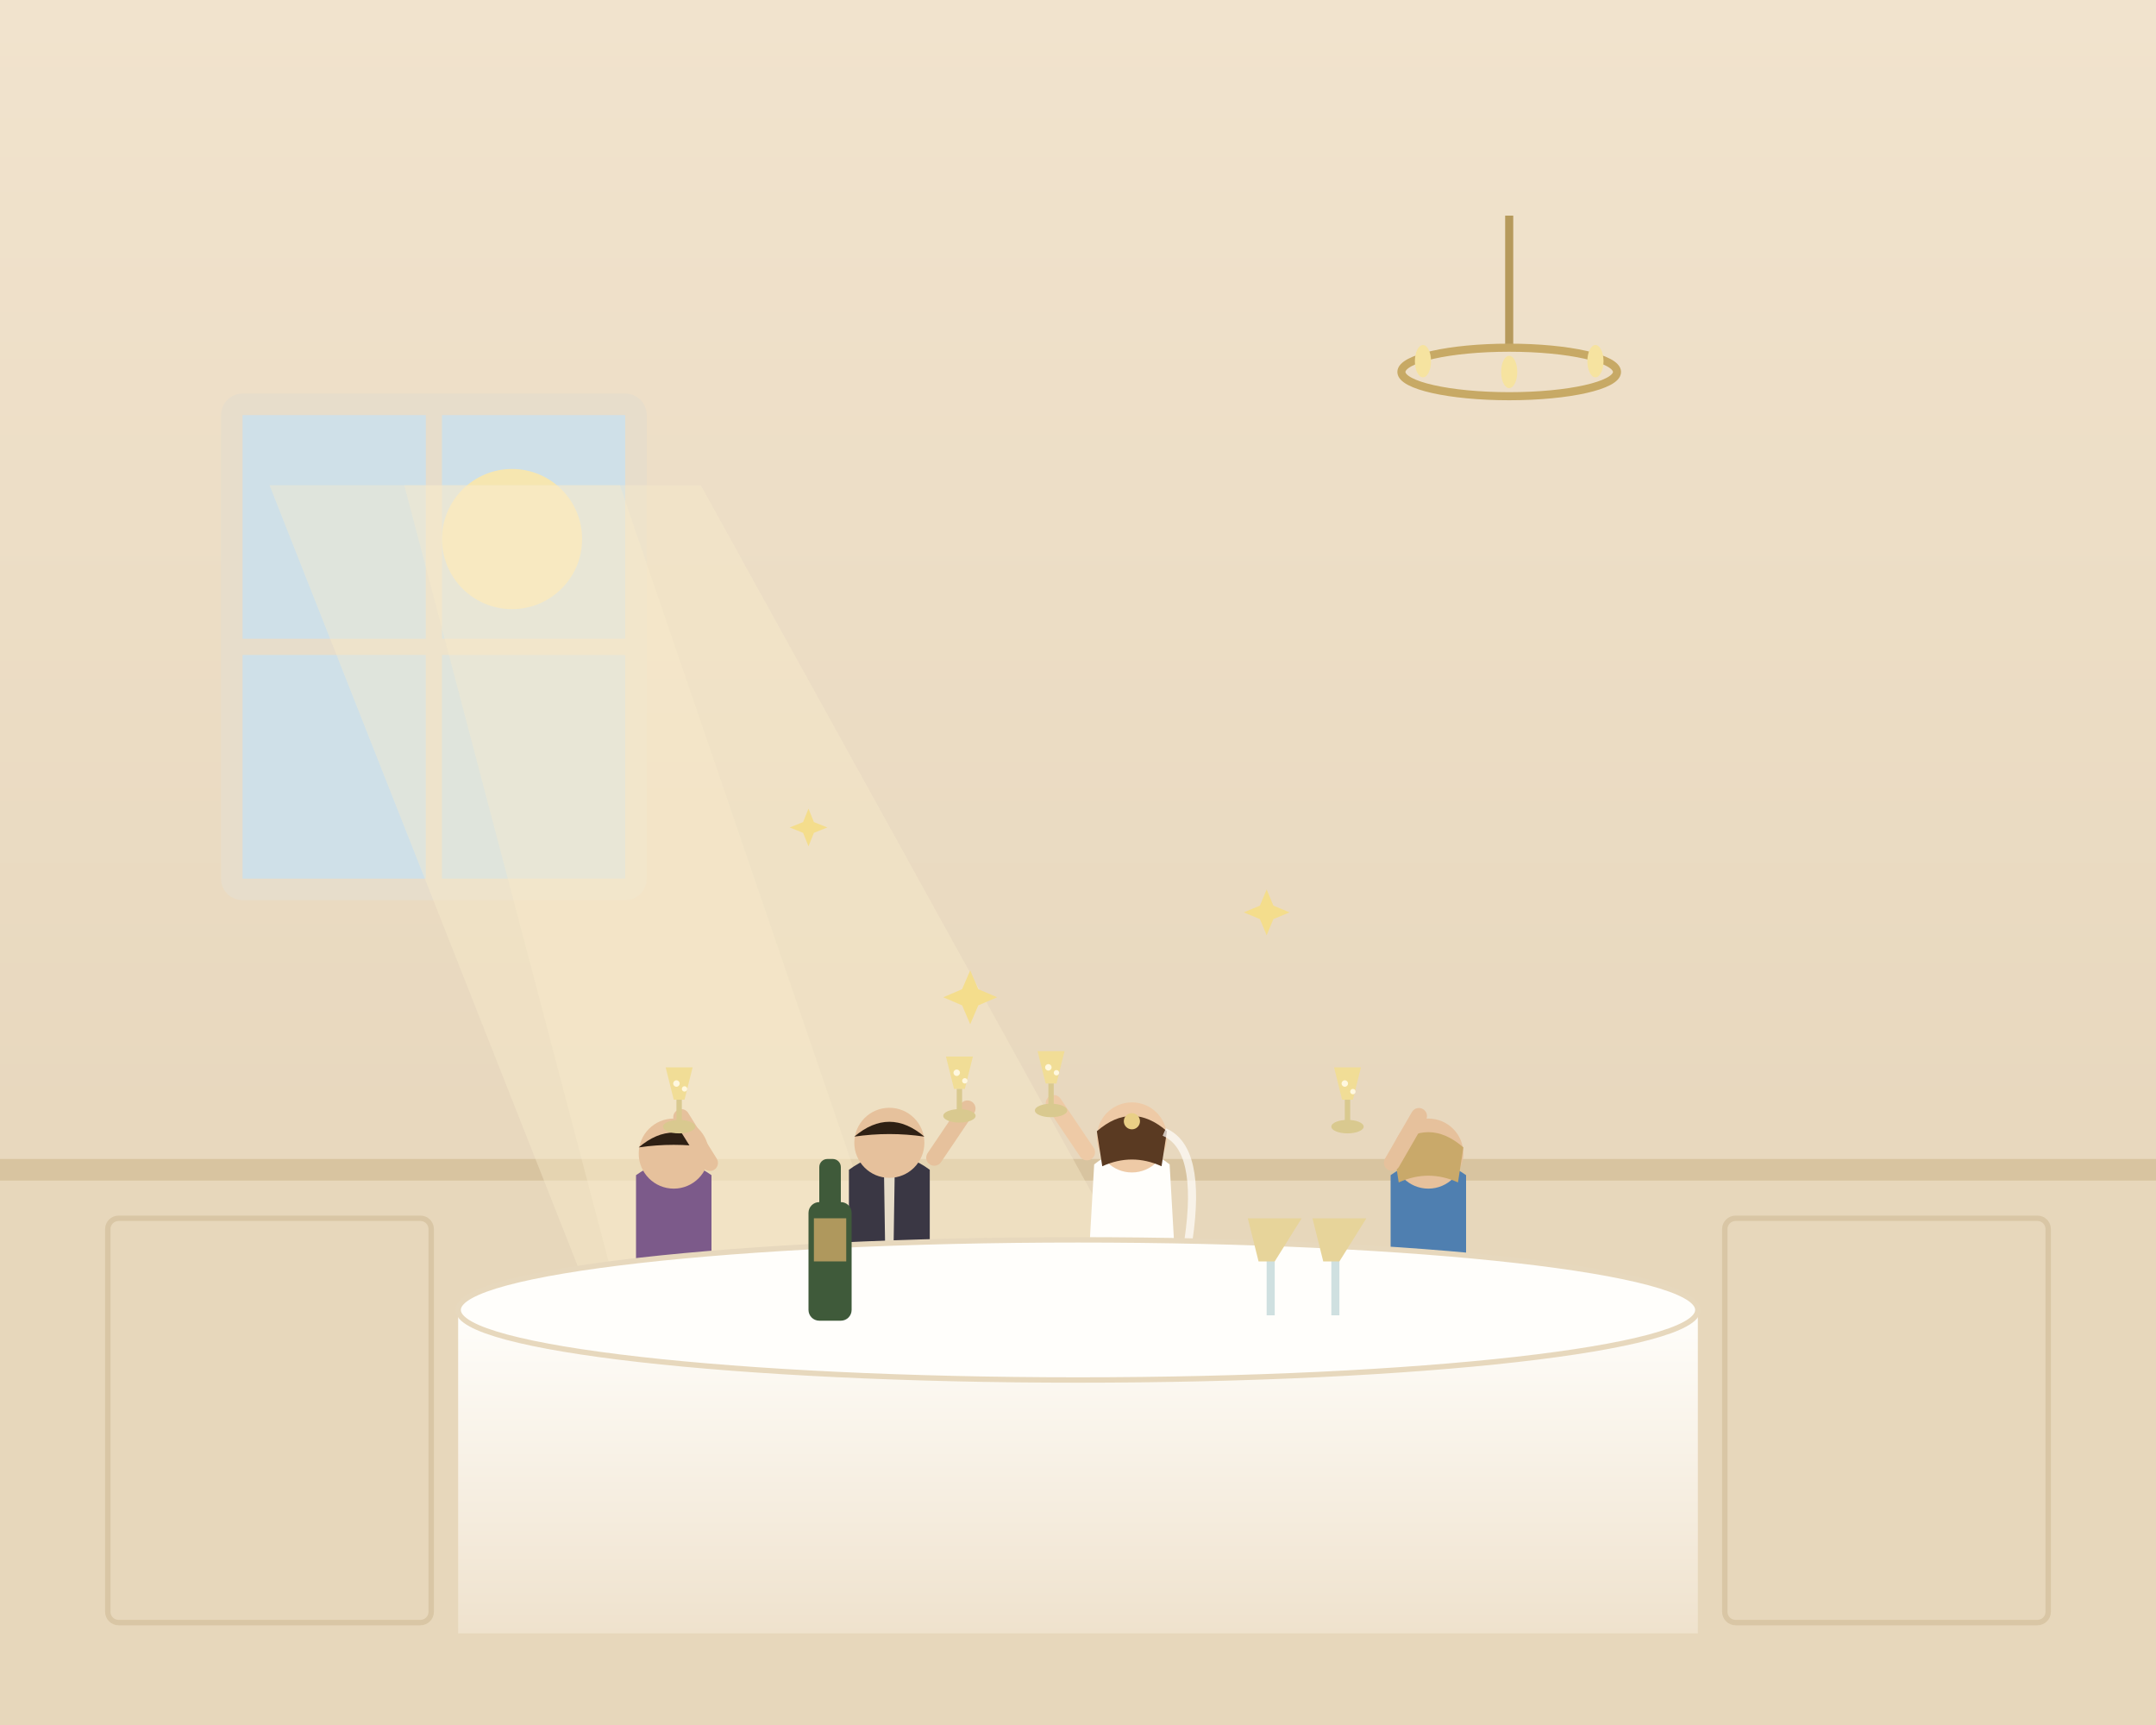
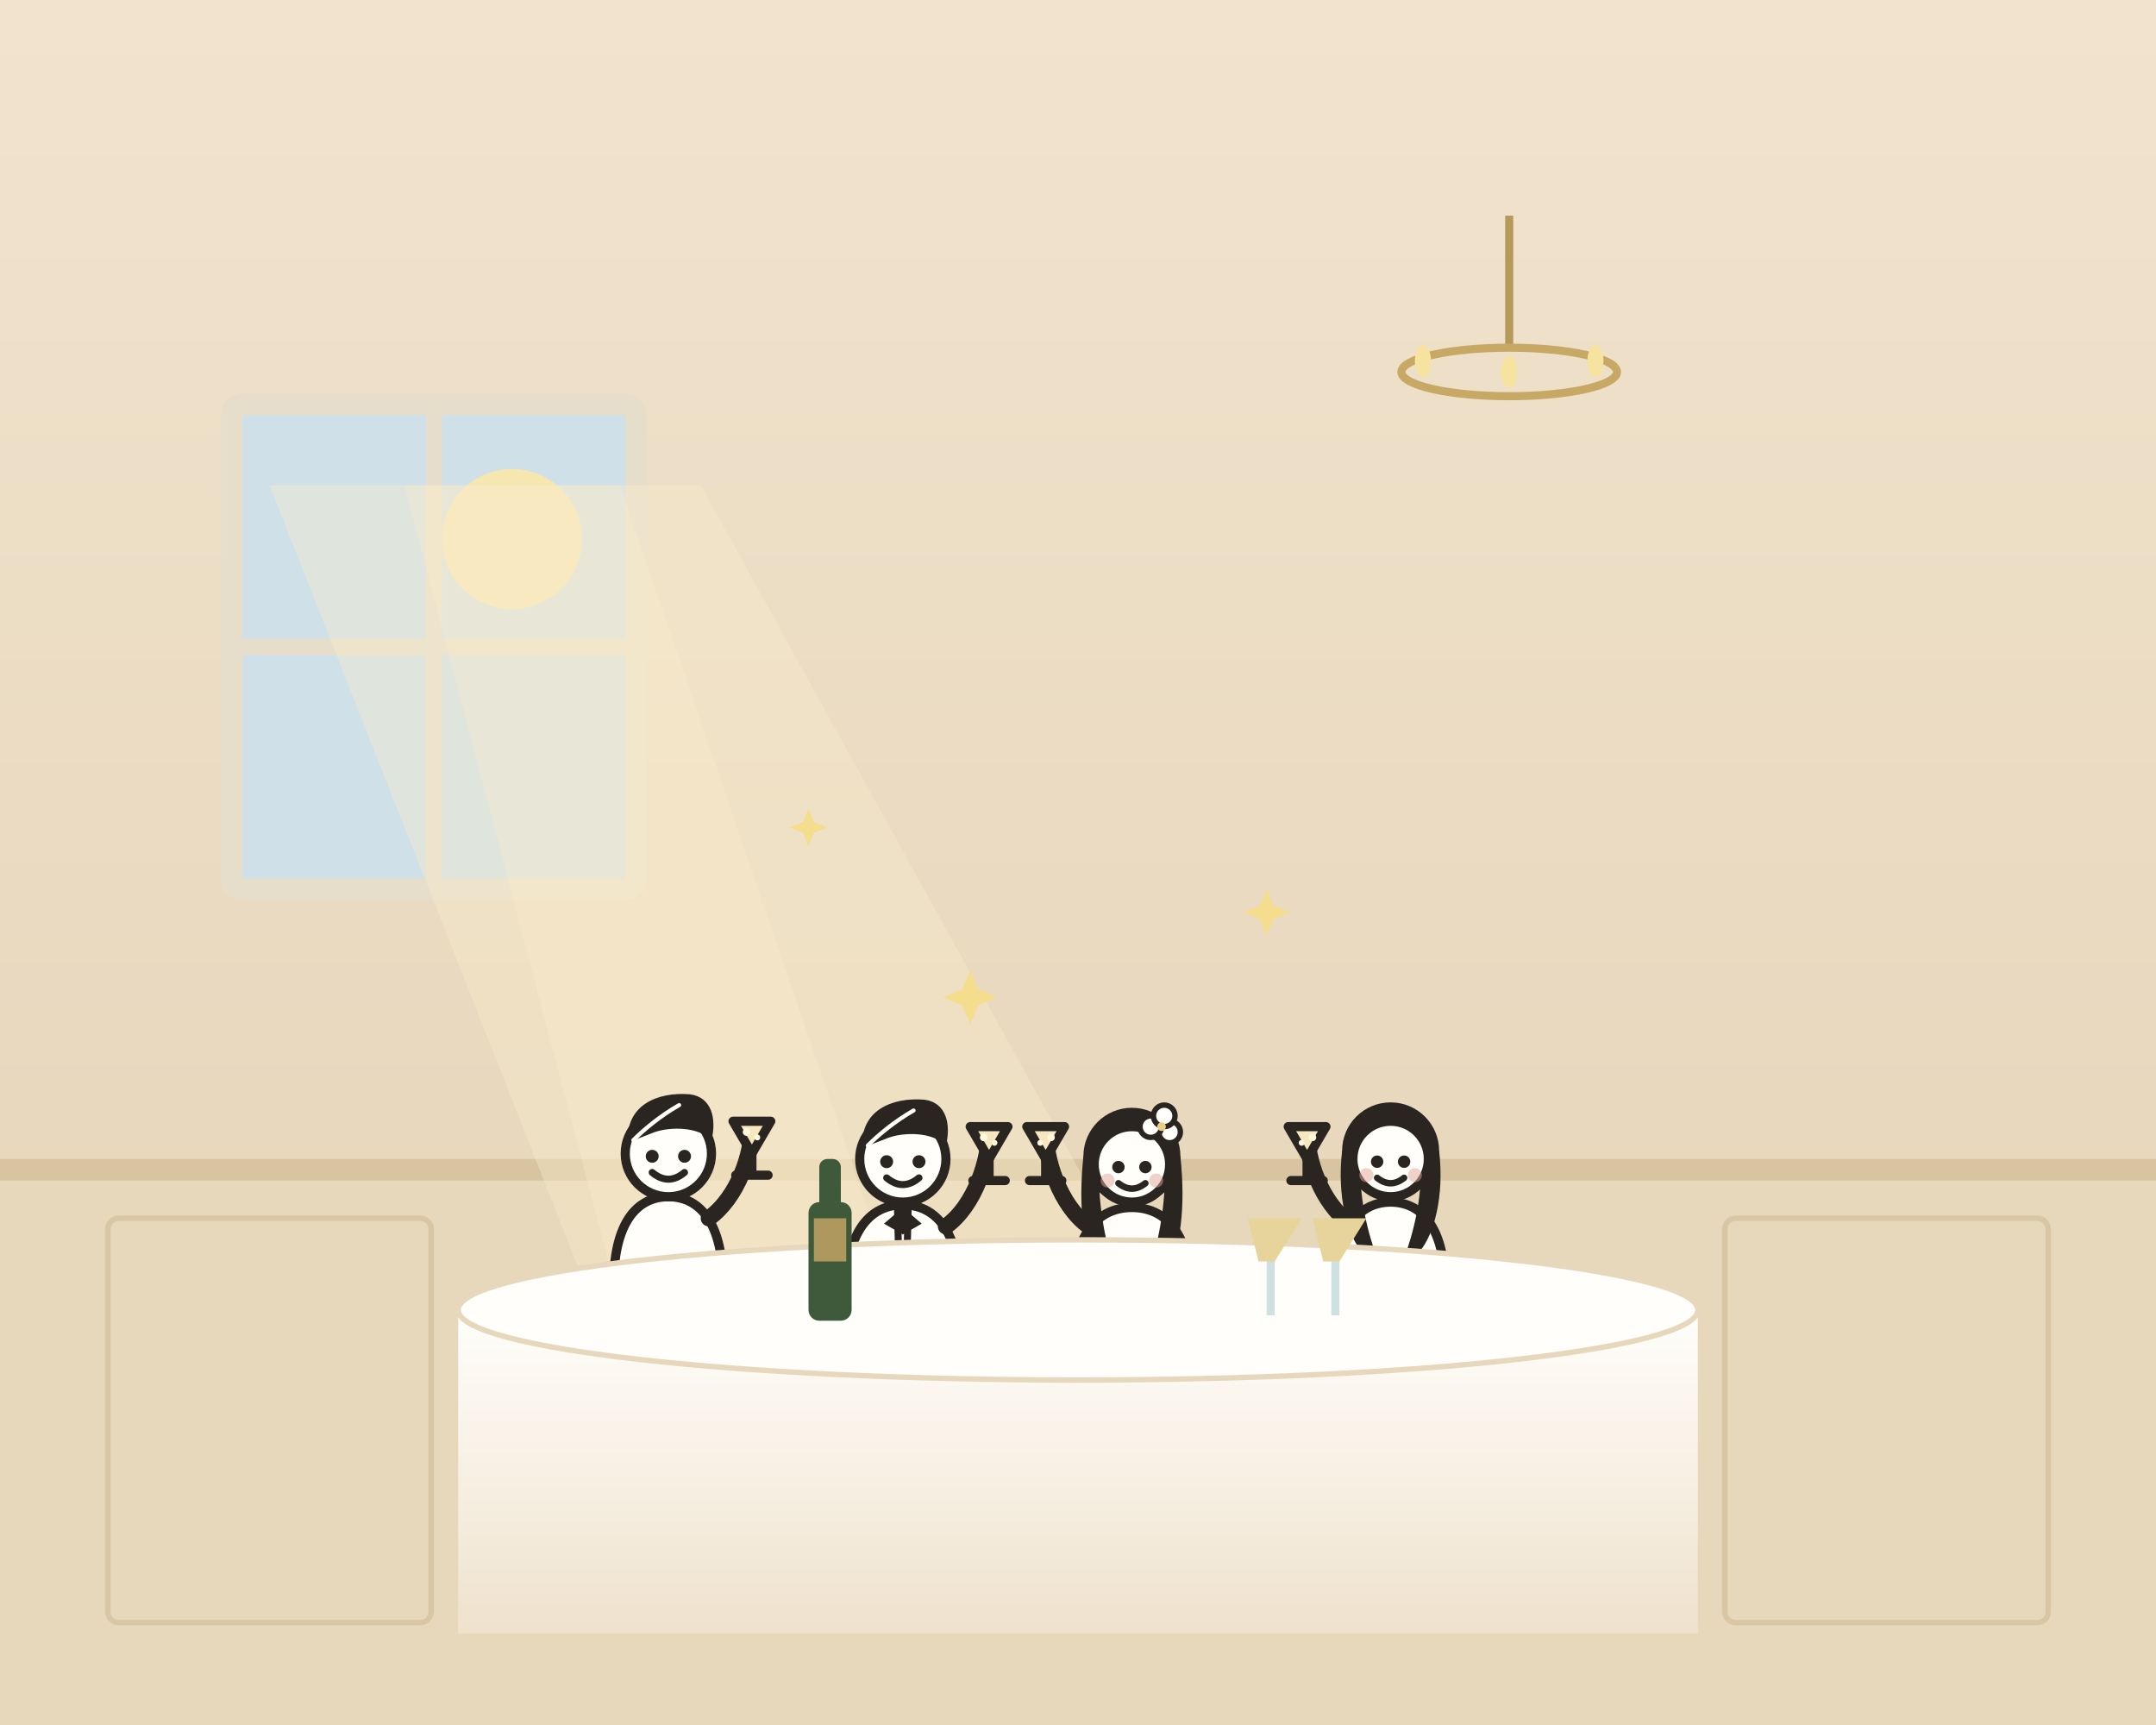
<svg xmlns="http://www.w3.org/2000/svg" width="800" height="640" viewBox="0 0 800 640" role="img" aria-label="The first toast">
  <style>
    @keyframes clink  { 0%,100%{transform:translateY(0) rotate(0)} 50%{transform:translateY(-5px) rotate(-3deg)} }
    @keyframes clink2 { 0%,100%{transform:translateY(0) rotate(0)} 50%{transform:translateY(-5px) rotate(3deg)} }
    @keyframes rise   { 0%{transform:translateY(0);opacity:0} 25%{opacity:1} 100%{transform:translateY(-12px);opacity:0} }
    @keyframes ray    { 0%,100%{opacity:.35} 50%{opacity:.65} }
    @keyframes twinkle{ 0%,100%{opacity:.2; transform:scale(.7)} 50%{opacity:1; transform:scale(1.1)} }
    .toast  { transform-box:fill-box; transform-origin:bottom center; animation:clink 3s ease-in-out infinite }
    .toast2 { transform-box:fill-box; transform-origin:bottom center; animation:clink2 3s ease-in-out infinite }
    .bub  { transform-box:fill-box; transform-origin:center; animation:rise 2.2s ease-in-out infinite }
    .bub:nth-of-type(2n){ animation-delay:.7s } .bub:nth-of-type(3n){ animation-delay:1.3s }
    .ray  { animation:ray 5s ease-in-out infinite }
    .tw   { transform-box:fill-box; transform-origin:center; animation:twinkle 2.6s ease-in-out infinite }
    .tw:nth-of-type(2n){ animation-delay:.8s } .tw:nth-of-type(3n){ animation-delay:1.6s }
  </style>
  <defs>
    <linearGradient id="wall" x1="0" y1="0" x2="0" y2="1">
      <stop offset="0" stop-color="#f1e3cd" />
      <stop offset="1" stop-color="#e3d2b6" />
    </linearGradient>
    <linearGradient id="cloth" x1="0" y1="0" x2="0" y2="1">
      <stop offset="0" stop-color="#fffefb" />
      <stop offset="1" stop-color="#efe2cd" />
    </linearGradient>
  </defs>
  <rect width="800" height="640" fill="url(#wall)" />
  <rect x="0" y="430" width="800" height="210" fill="#e7d7bb" />
  <rect x="0" y="430" width="800" height="8" fill="#d8c4a0" />
  <g stroke="#d3bf9b" stroke-width="2" fill="none" opacity=".7">
    <rect x="40" y="452" width="120" height="150" rx="4" />
    <rect x="640" y="452" width="120" height="150" rx="4" />
  </g>
  <g>
    <rect x="86" y="150" width="150" height="180" rx="4" fill="#cfe0e8" />
    <rect x="86" y="150" width="150" height="180" rx="4" fill="none" stroke="#e7ddcb" stroke-width="8" />
    <line x1="161" y1="150" x2="161" y2="330" stroke="#e7ddcb" stroke-width="6" />
    <line x1="86" y1="240" x2="236" y2="240" stroke="#e7ddcb" stroke-width="6" />
    <circle cx="190" cy="200" r="26" fill="#f6e6b0" />
  </g>
  <g class="ray" fill="#f8eccb">
    <polygon points="100,180 260,180 470,560 250,560" opacity=".4" />
    <polygon points="150,180 230,180 360,560 250,560" opacity=".35" />
  </g>
  <g>
    <line x1="560" y1="80" x2="560" y2="130" stroke="#b69a5c" stroke-width="3" />
    <ellipse cx="560" cy="138" rx="40" ry="9" fill="none" stroke="#c7a965" stroke-width="3" />
    <g fill="#f6e3a0">
      <ellipse class="tw" cx="528" cy="134" rx="3" ry="6" />
      <ellipse class="tw" cx="560" cy="138" rx="3" ry="6" />
      <ellipse class="tw" cx="592" cy="134" rx="3" ry="6" />
    </g>
  </g>
-   <g transform="translate(250,500)">
-     <path d="M-16 0 q16 -12 32 0 L14 -2 L14 -64 q-14 -10 -28 0 L-14 -2 Z" fill="#7c5a8a" />
-     <circle cx="0" cy="-72" r="13" fill="#e6c19c" />
-     <path d="M-13 -74.3 Q0 -85.3 13 -74.3 Q0 -76.2 -13 -74.3 Z" fill="#2e2014" />
-     <g class="toast2">
-       <rect x="12" y="-92" width="6" height="26" rx="3" fill="#e6c19c" transform="rotate(-32 15 -66)" />
-       <g transform="translate(2,-104)">
-         <polygon points="-5,0 5,0 2,12 -2,12" fill="#f1dd96" />
-         <rect x="-1" y="12" width="2" height="12" fill="#d9c98f" />
-         <ellipse cx="0" cy="22" rx="6" ry="2.5" fill="#d9c98f" />
-         <circle class="bub" cx="-1" cy="6" r="1.2" fill="#fff8df" />
-         <circle class="bub" cx="2" cy="8" r="1" fill="#fff8df" />
-       </g>
+   <g transform="translate(248,478)" stroke="#2a2520" stroke-width="3.4" fill="#fffefb" stroke-linecap="round" stroke-linejoin="round">
+     <path d="M-20 6 C-22 -22 -13 -34 0 -34 C13 -34 22 -22 20 6 Z" />
+     <circle cx="0" cy="-50" r="16" />
+     <path d="M-15 -54 C-16 -68 -4 -73 8 -72 C16 -71 18 -63 16 -55 C11 -60 1 -60 -5 -58 C-10 -56 -13 -55 -15 -54 Z" fill="#2a2520" stroke="none" />
+     <path d="M4 -68 C-3 -64 -9 -59 -13 -55" stroke="#fffefb" stroke-width="1.5" fill="none" />
+     <circle cx="-6" cy="-49" r="2.4" fill="#2a2520" stroke="none" />
+     <circle cx="6" cy="-49" r="2.4" fill="#2a2520" stroke="none" />
+     <path d="M-6 -43 Q0 -38 6 -43" fill="none" stroke-width="2.6" />
+     <g>
+       <animateTransform attributeName="transform" type="rotate" values="0 15 -26;-19 15 -26;-24 15 -26;-16 15 -26;-19 15 -26;0 15 -26" keyTimes="0;0.30;0.39;0.45;0.58;1" dur="3.4s" repeatCount="indefinite" />
+       <path d="M15 -26 C26 -34 31 -50 31 -60" fill="none" stroke-width="6" />
+       <polygon points="24 -62 38 -62 31 -50" fill="#f6e7bf" />
+       <path d="M31 -50 L31 -42 M25 -42 L37 -42" fill="none" />
+       <circle cx="29" cy="-58" r="1.4" fill="#fff8df" stroke="none" />
+       <circle cx="33" cy="-56" r="1.1" fill="#fff8df" stroke="none" />
    </g>
  </g>
-   <g transform="translate(330,504)">
-     <path d="M-17 0 q17 -12 34 0 L15 -2 L15 -70 q-15 -11 -30 0 L-15 -2 Z" fill="#3a3744" />
-     <path d="M-2 -70 L2 -70 L1 -4 L-1 -4 Z" fill="#e6dcc8" />
-     <circle cx="0" cy="-80" r="13" fill="#e6c19c" />
-     <path d="M-13 -82.3 Q0 -93.3 13 -82.3 Q0 -84.2 -13 -82.3 Z" fill="#2e2014" />
-     <g class="toast">
-       <rect x="12" y="-100" width="6" height="28" rx="3" fill="#e6c19c" transform="rotate(34 15 -72)" />
-       <g transform="translate(26,-112)">
-         <polygon points="-5,0 5,0 2,12 -2,12" fill="#f1dd96" />
-         <rect x="-1" y="12" width="2" height="12" fill="#d9c98f" />
-         <ellipse cx="0" cy="22" rx="6" ry="2.5" fill="#d9c98f" />
-         <circle class="bub" cx="-1" cy="6" r="1.2" fill="#fff8df" />
-         <circle class="bub" cx="2" cy="9" r="1" fill="#fff8df" />
-       </g>
+   <g transform="translate(335,482)" stroke="#2a2520" stroke-width="3.4" fill="#fffefb" stroke-linecap="round" stroke-linejoin="round">
+     <path d="M-21 6 C-23 -22 -14 -35 0 -35 C14 -35 23 -22 21 6 Z" />
+     <path d="M-2 -34 L2 -34 L1 6 L-1 6 Z" stroke-width="2.6" />
+     <path d="M0 -34 L-7 -28 L0 -24 L7 -28 Z" fill="#2a2520" stroke="none" />
+     <circle cx="0" cy="-52" r="16" />
+     <path d="M-15 -56 C-16 -70 -4 -75 8 -74 C16 -73 18 -65 16 -57 C11 -62 1 -62 -5 -60 C-10 -58 -13 -57 -15 -56 Z" fill="#2a2520" stroke="none" />
+     <path d="M4 -70 C-3 -66 -9 -61 -13 -57" stroke="#fffefb" stroke-width="1.5" fill="none" />
+     <circle cx="-6" cy="-51" r="2.4" fill="#2a2520" stroke="none" />
+     <circle cx="6" cy="-51" r="2.4" fill="#2a2520" stroke="none" />
+     <path d="M-6 -45 Q0 -40 6 -45" fill="none" stroke-width="2.6" />
+     <g>
+       <animateTransform attributeName="transform" type="rotate" values="0 16 -27;-19 16 -27;-24 16 -27;-16 16 -27;-19 16 -27;0 16 -27" keyTimes="0;0.30;0.39;0.45;0.58;1" dur="3.4s" repeatCount="indefinite" />
+       <path d="M16 -27 C27 -35 32 -52 32 -62" fill="none" stroke-width="6" />
+       <polygon points="25 -64 39 -64 32 -52" fill="#f6e7bf" />
+       <path d="M32 -52 L32 -44 M26 -44 L38 -44" fill="none" />
+       <circle cx="30" cy="-60" r="1.4" fill="#fff8df" stroke="none" />
+       <circle cx="34" cy="-58" r="1.1" fill="#fff8df" stroke="none" />
    </g>
  </g>
-   <g transform="translate(420,506)">
-     <path d="M-26 0 q26 -16 52 0 L18 -4 L14 -74 q-14 -11 -28 0 L-18 -4 Z" fill="#fffefb" />
-     <circle cx="0" cy="-84" r="13" fill="#eecaa6" />
-     <path d="M-13 -86.3 Q0 -97.6 13 -86.3 l-2 13 q-11 -5 -22 0 Z" fill="#5a3a22" />
-     <circle cx="0" cy="-90" r="3" fill="#e9cf86" />
-     <path d="M12 -86 q14 6 9 40" fill="none" stroke="#fffefb" stroke-width="3" opacity=".7" />
-     <g class="toast2">
-       <rect x="-18" y="-104" width="6" height="28" rx="3" fill="#eecaa6" transform="rotate(-34 -15 -76)" />
-       <g transform="translate(-30,-116)">
-         <polygon points="-5,0 5,0 2,12 -2,12" fill="#f1dd96" />
-         <rect x="-1" y="12" width="2" height="12" fill="#d9c98f" />
-         <ellipse cx="0" cy="22" rx="6" ry="2.5" fill="#d9c98f" />
-         <circle class="bub" cx="-1" cy="6" r="1.2" fill="#fff8df" />
-         <circle class="bub" cx="2" cy="8" r="1" fill="#fff8df" />
-       </g>
+   <g transform="translate(420,484)" stroke="#2a2520" stroke-width="3.4" fill="#fffefb" stroke-linecap="round" stroke-linejoin="round">
+     <path d="M-22 6 C-24 -24 -14 -36 0 -36 C14 -36 24 -24 22 6 Z" />
+     <circle cx="0" cy="-55" r="18" fill="#2a2520" stroke="none" />
+     <path d="M-18 -55 C-20 -36 -18 -20 -13 -14 L-7 -14 C-11 -28 -13 -42 -12 -55 Z" fill="#2a2520" stroke="none" />
+     <path d="M18 -55 C20 -36 18 -20 13 -14 L7 -14 C11 -28 13 -42 12 -55 Z" fill="#2a2520" stroke="none" />
+     <circle cx="0" cy="-52" r="14" />
+     <g stroke-width="2">
+       <circle cx="14" cy="-64" r="4" fill="#fffefb" />
+       <circle cx="7" cy="-66" r="4" fill="#fffefb" />
+       <circle cx="12" cy="-70" r="4" fill="#fffefb" />
+       <circle cx="11" cy="-66" r="1.6" fill="#e9cf86" stroke="none" />
+     </g>
+     <circle cx="-5" cy="-51" r="2.3" fill="#2a2520" stroke="none" />
+     <circle cx="5" cy="-51" r="2.3" fill="#2a2520" stroke="none" />
+     <circle cx="-9" cy="-46" r="2.6" fill="#e2a59a" stroke="none" opacity=".5" />
+     <circle cx="9" cy="-46" r="2.6" fill="#e2a59a" stroke="none" opacity=".5" />
+     <path d="M-5 -45 Q0 -41 5 -45" fill="none" stroke-width="2.4" />
+     <g>
+       <animateTransform attributeName="transform" type="rotate" values="0 -16 -29;19 -16 -29;24 -16 -29;16 -16 -29;19 -16 -29;0 -16 -29" keyTimes="0;0.30;0.39;0.45;0.58;1" dur="3.4s" repeatCount="indefinite" />
+       <path d="M-16 -29 C-27 -37 -32 -54 -32 -64" fill="none" stroke-width="6" />
+       <polygon points="-39 -66 -25 -66 -32 -54" fill="#f6e7bf" />
+       <path d="M-32 -54 L-32 -46 M-38 -46 L-26 -46" fill="none" />
+       <circle cx="-30" cy="-62" r="1.4" fill="#fff8df" stroke="none" />
+       <circle cx="-34" cy="-60" r="1.1" fill="#fff8df" stroke="none" />
    </g>
  </g>
-   <g transform="translate(530,502)">
-     <path d="M-16 0 q16 -12 32 0 L14 -2 L14 -66 q-14 -10 -28 0 L-14 -2 Z" fill="#4f7fb0" />
-     <circle cx="0" cy="-74" r="13" fill="#e6c19c" />
-     <path d="M-13 -76.3 Q0 -87.6 13 -76.3 l-2 13 q-11 -5 -22 0 Z" fill="#c9a96a" />
-     <g class="toast">
-       <rect x="-18" y="-94" width="6" height="26" rx="3" fill="#e6c19c" transform="rotate(30 -15 -68)" />
-       <g transform="translate(-30,-106)">
-         <polygon points="-5,0 5,0 2,12 -2,12" fill="#f1dd96" />
-         <rect x="-1" y="12" width="2" height="12" fill="#d9c98f" />
-         <ellipse cx="0" cy="22" rx="6" ry="2.5" fill="#d9c98f" />
-         <circle class="bub" cx="-1" cy="6" r="1.2" fill="#fff8df" />
-         <circle class="bub" cx="2" cy="9" r="1" fill="#fff8df" />
-       </g>
+   <g transform="translate(516,480)" stroke="#2a2520" stroke-width="3.4" fill="#fffefb" stroke-linecap="round" stroke-linejoin="round">
+     <path d="M-20 6 C-22 -22 -13 -34 0 -34 C13 -34 22 -22 20 6 Z" />
+     <circle cx="0" cy="-53" r="18" fill="#2a2520" stroke="none" />
+     <path d="M-18 -53 C-20 -36 -16 -22 -11 -16 L-6 -16 C-10 -28 -12 -40 -11 -53 Z" fill="#2a2520" stroke="none" />
+     <path d="M18 -53 C20 -36 16 -22 11 -16 L6 -16 C10 -28 12 -40 11 -53 Z" fill="#2a2520" stroke="none" />
+     <circle cx="0" cy="-50" r="14" />
+     <circle cx="-5" cy="-49" r="2.3" fill="#2a2520" stroke="none" />
+     <circle cx="5" cy="-49" r="2.3" fill="#2a2520" stroke="none" />
+     <circle cx="-9" cy="-44" r="2.6" fill="#e2a59a" stroke="none" opacity=".5" />
+     <circle cx="9" cy="-44" r="2.6" fill="#e2a59a" stroke="none" opacity=".5" />
+     <path d="M-5 -43 Q0 -39 5 -43" fill="none" stroke-width="2.4" />
+     <g>
+       <animateTransform attributeName="transform" type="rotate" values="0 -15 -26;19 -15 -26;24 -15 -26;16 -15 -26;19 -15 -26;0 -15 -26" keyTimes="0;0.30;0.39;0.45;0.58;1" dur="3.4s" repeatCount="indefinite" />
+       <path d="M-15 -26 C-26 -34 -31 -50 -31 -60" fill="none" stroke-width="6" />
+       <polygon points="-38 -62 -24 -62 -31 -50" fill="#f6e7bf" />
+       <path d="M-31 -50 L-31 -42 M-37 -42 L-25 -42" fill="none" />
+       <circle cx="-29" cy="-58" r="1.4" fill="#fff8df" stroke="none" />
+       <circle cx="-33" cy="-56" r="1.1" fill="#fff8df" stroke="none" />
    </g>
  </g>
  <rect x="170" y="486" width="460" height="120" fill="url(#cloth)" />
  <ellipse cx="400" cy="486" rx="230" ry="26" fill="#fffefb" stroke="#e7d8bd" stroke-width="2" />
  <g>
    <rect x="300" y="446" width="16" height="44" rx="4" fill="#3f5a3a" />
    <rect x="304" y="430" width="8" height="20" rx="3" fill="#3f5a3a" />
    <rect x="302" y="452" width="12" height="16" fill="#caa765" opacity=".8" />
    <rect x="470" y="466" width="3" height="22" fill="#cfe0e0" />
    <polygon points="463,452 483,452 473,468 467,468" fill="#e7d49a" />
    <rect x="494" y="466" width="3" height="22" fill="#cfe0e0" />
    <polygon points="487,452 507,452 497,468 491,468" fill="#e7d49a" />
  </g>
  <g fill="#f4dd8c">
    <path class="tw" d="M360 360 l3 7 7 3 -7 3 -3 7 -3 -7 -7 -3 7 -3 Z" />
    <path class="tw" d="M470 330 l2.5 6 6 2.5 -6 2.5 -2.5 6 -2.5 -6 -6 -2.5 6 -2.5 Z" />
    <path class="tw" d="M300 300 l2 5 5 2 -5 2 -2 5 -2 -5 -5 -2 5 -2 Z" />
  </g>
</svg>
